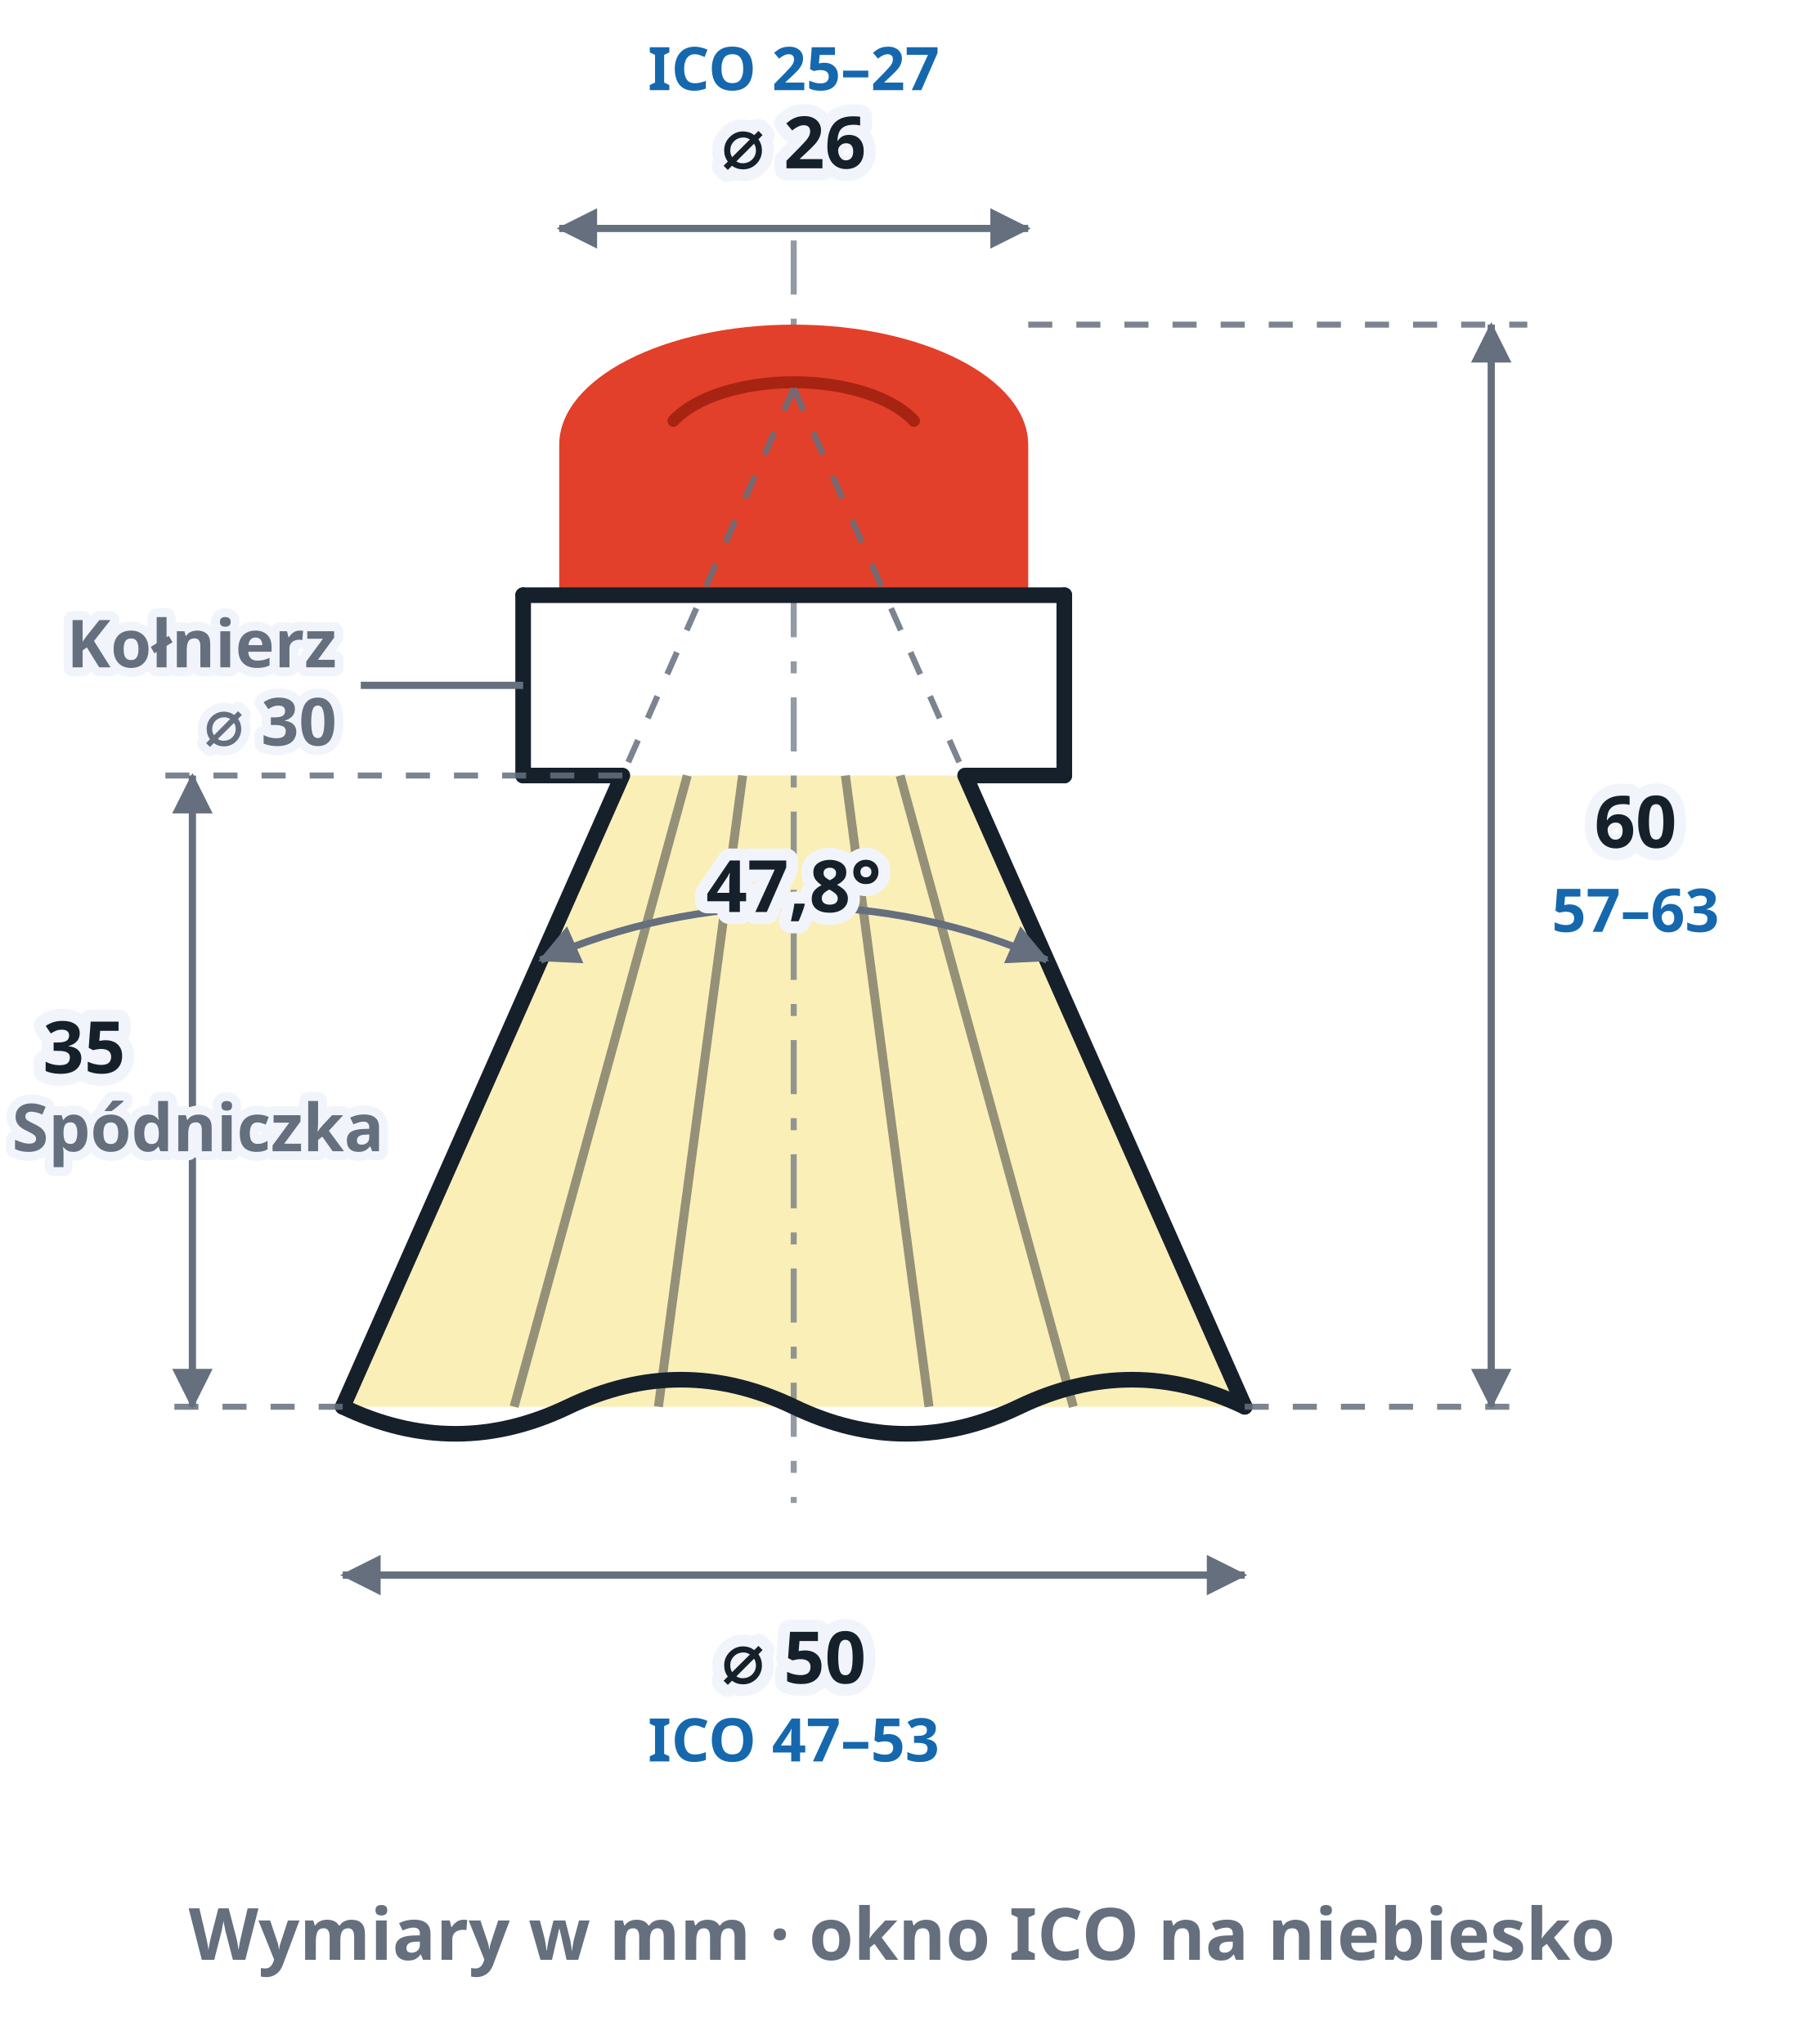
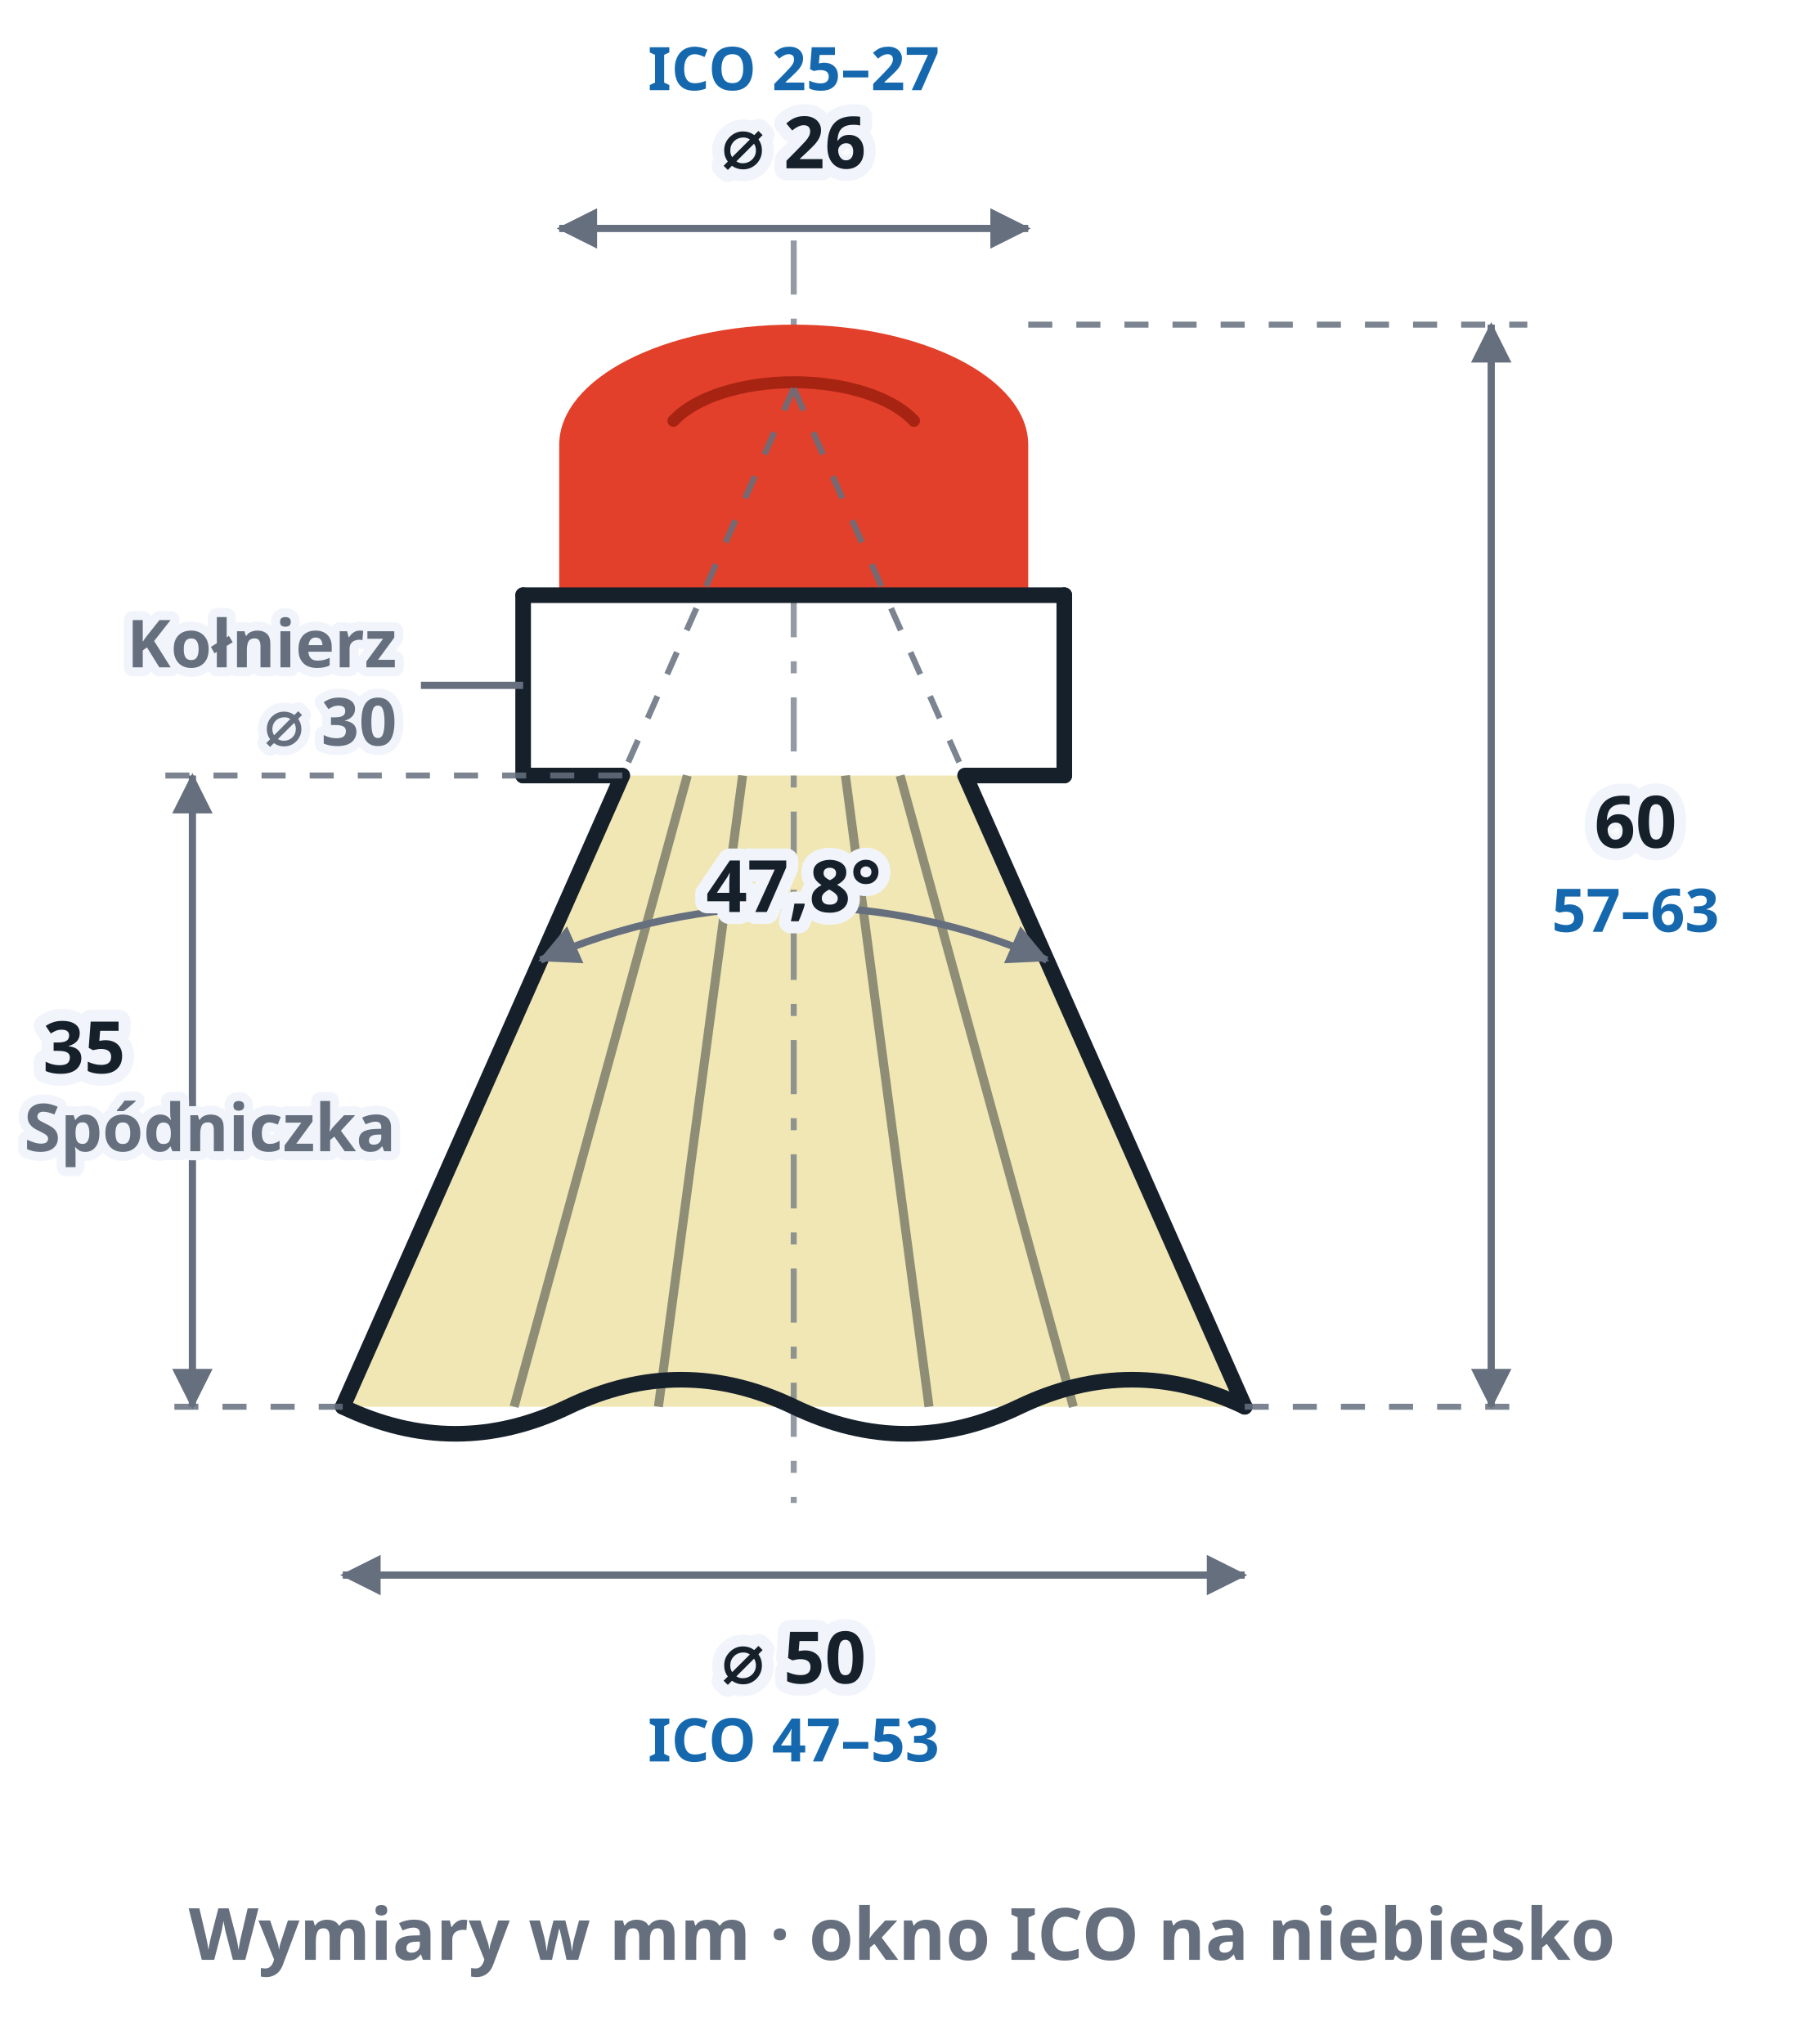
<svg xmlns="http://www.w3.org/2000/svg" viewBox="0 0 300 340" role="img" aria-label="Profil speedera z wymiarami w milimetrach: wysokość całkowita 60, główka 26, kołnierz 30 i otwór spódniczki 50 — każdy z dopuszczalnym oknem tolerancji ICO na niebiesko.">
  <style>
    .kontur{fill:none;stroke:var(--tinte,#16202b);stroke-width:2.6;stroke-linejoin:round;stroke-linecap:round}
    .schnitt{fill:var(--tinte,#16202b);opacity:.14}
    .kappe{fill:var(--speeder-kappe,#e2402a)}
    .kappenlinie{fill:none;stroke:var(--speeder-kappe-tief,#a82412);stroke-width:2;stroke-linecap:round}
    .stiel{fill:none;stroke:var(--tinte,#16202b);stroke-width:1.5;opacity:.45}
-     .korbflaeche{fill:var(--speeder-korb,#f0c400);opacity:.28}
+     .korbflaeche{fill:var(--speeder-korb-flaeche,#f1e7b5)}
    .masz{fill:none;stroke:var(--tinte-3,#656f7e);stroke-width:1.2}
    .hilfslinie{fill:none;stroke:var(--tinte-3,#656f7e);stroke-width:1;stroke-dasharray:4 4;opacity:.85}
    .achse{fill:none;stroke:var(--tinte-3,#656f7e);stroke-width:1;stroke-dasharray:9 4 2 4;opacity:.7}
    .pfeil{fill:var(--tinte-3,#656f7e)}
    .maszzahl{fill:var(--tinte,#16202b);font:700 12px/1 system-ui,sans-serif;text-anchor:middle;paint-order:stroke;stroke:var(--flaeche-2,#f1f5fb);stroke-width:4;stroke-linejoin:round}
    .ico{fill:var(--primaer-tief,#1568ad);font:600 10px/1 system-ui,sans-serif;text-anchor:middle}
    .teil{fill:var(--tinte-3,#656f7e);font:600 11px/1 system-ui,sans-serif;paint-order:stroke;stroke:var(--flaeche-2,#f1f5fb);stroke-width:3;stroke-linejoin:round}
    .teilr{fill:var(--tinte-3,#656f7e);font:600 11px/1 system-ui,sans-serif;text-anchor:end;paint-order:stroke;stroke:var(--flaeche-2,#f1f5fb);stroke-width:3;stroke-linejoin:round}
+     .teilk{fill:var(--tinte-3,#656f7e);font:600 10px/1 system-ui,sans-serif;paint-order:stroke;stroke:var(--flaeche-2,#f1f5fb);stroke-width:3;stroke-linejoin:round}
    .st{fill:var(--tinte-3,#656f7e);font:600 12px/1 system-ui,sans-serif;text-anchor:middle}
  </style>
  <defs>
    <marker id="mp" viewBox="0 0 10 10" markerWidth="7" markerHeight="7" refX="8.5" refY="5" orient="auto">
      <path d="M1,1 L9,5 L1,9 Z" class="pfeil" />
    </marker>
    <marker id="mp2" viewBox="0 0 10 10" markerWidth="7" markerHeight="7" refX="8.5" refY="5" orient="auto-start-reverse">
      <path d="M1,1 L9,5 L1,9 Z" class="pfeil" />
    </marker>
  </defs>
  <path class="korbflaeche" d="M103.5,129 L57,234 L207,234 L160.5,129 Z" />
  <path class="stiel" d="M114.3,129 L85.5,234" />
  <path class="stiel" d="M123.5,129 L109.5,234" />
  <path class="stiel" d="M140.6,129 L154.5,234" />
  <path class="stiel" d="M149.7,129 L178.5,234" />
  <path class="achse" d="M132,40 L132,250" />
  <path class="kappe" d="M93,99 L93,74 A39,20 0 0 1 171,74 L171,99 Z" />
  <path class="kappenlinie" d="M112,70 A22,11 0 0 1 152,70" />
  <path class="kontur" d="M87,99 L87,129 M177,99 L177,129" />
  <path class="kontur" d="M87,99 L177,99" />
  <path class="kontur" d="M87,129 L103.5,129 L57,234" />
  <path class="kontur" d="M177,129 L160.5,129 L207,234" />
  <path class="kontur" d="M57,234 q 18.75,9 37.5,0 q 18.75,-9 37.5,0 q 18.75,9 37.5,0 q 18.75,-9 37.5,0" />
  <path class="hilfslinie" d="M132,64.6 L103.5,129 M132,64.6 L160.5,129" />
  <path class="masz" d="M89.9,159.7 A104,104 0 0 1 174.1,159.7" marker-start="url(#mp2)" marker-end="url(#mp)" />
  <text class="maszzahl" x="132" y="151.7">47,8°</text>
  <path class="hilfslinie" d="M171,54 L254,54" />
  <path class="hilfslinie" d="M207,234 L254,234" />
  <path class="masz" d="M248,54 L248,234" marker-start="url(#mp2)" marker-end="url(#mp)" />
  <text class="maszzahl" x="272" y="141">60</text>
  <text class="ico" x="272" y="155">57–63</text>
  <path class="masz" d="M93,38 L171,38" marker-start="url(#mp2)" marker-end="url(#mp)" />
  <text class="maszzahl" x="132" y="28">⌀ 26</text>
  <text class="ico" x="132" y="15">ICO 25–27</text>
  <path class="masz" d="M57,262 L207,262" marker-start="url(#mp2)" marker-end="url(#mp)" />
  <text class="maszzahl" x="132" y="280">⌀ 50</text>
  <text class="ico" x="132" y="293">ICO 47–53</text>
-   <path class="masz" d="M87,114 L60,114" />
-   <text class="teilr" x="56" y="111">Kołnierz</text>
-   <text class="teilr" x="56" y="124">⌀ 30</text>
+   <path class="masz" d="M87,114 L70,114" />
+   <text class="teilr" x="66" y="111">Kołnierz</text>
+   <text class="teilr" x="66" y="124">⌀ 30</text>
  <path class="hilfslinie" d="M103.5,129 L26,129" />
  <path class="hilfslinie" d="M57,234 L26,234" />
  <path class="masz" d="M32,129 L32,234" marker-start="url(#mp2)" marker-end="url(#mp)" />
  <text class="maszzahl" x="14" y="178.5">35</text>
-   <text class="teil" x="2" y="191.5">Spódniczka</text>
+   <text class="teil" x="4" y="191.5">Spódniczka</text>
  <text class="st" x="150" y="326">Wymiary w mm · okno ICO na niebiesko</text>
</svg>
